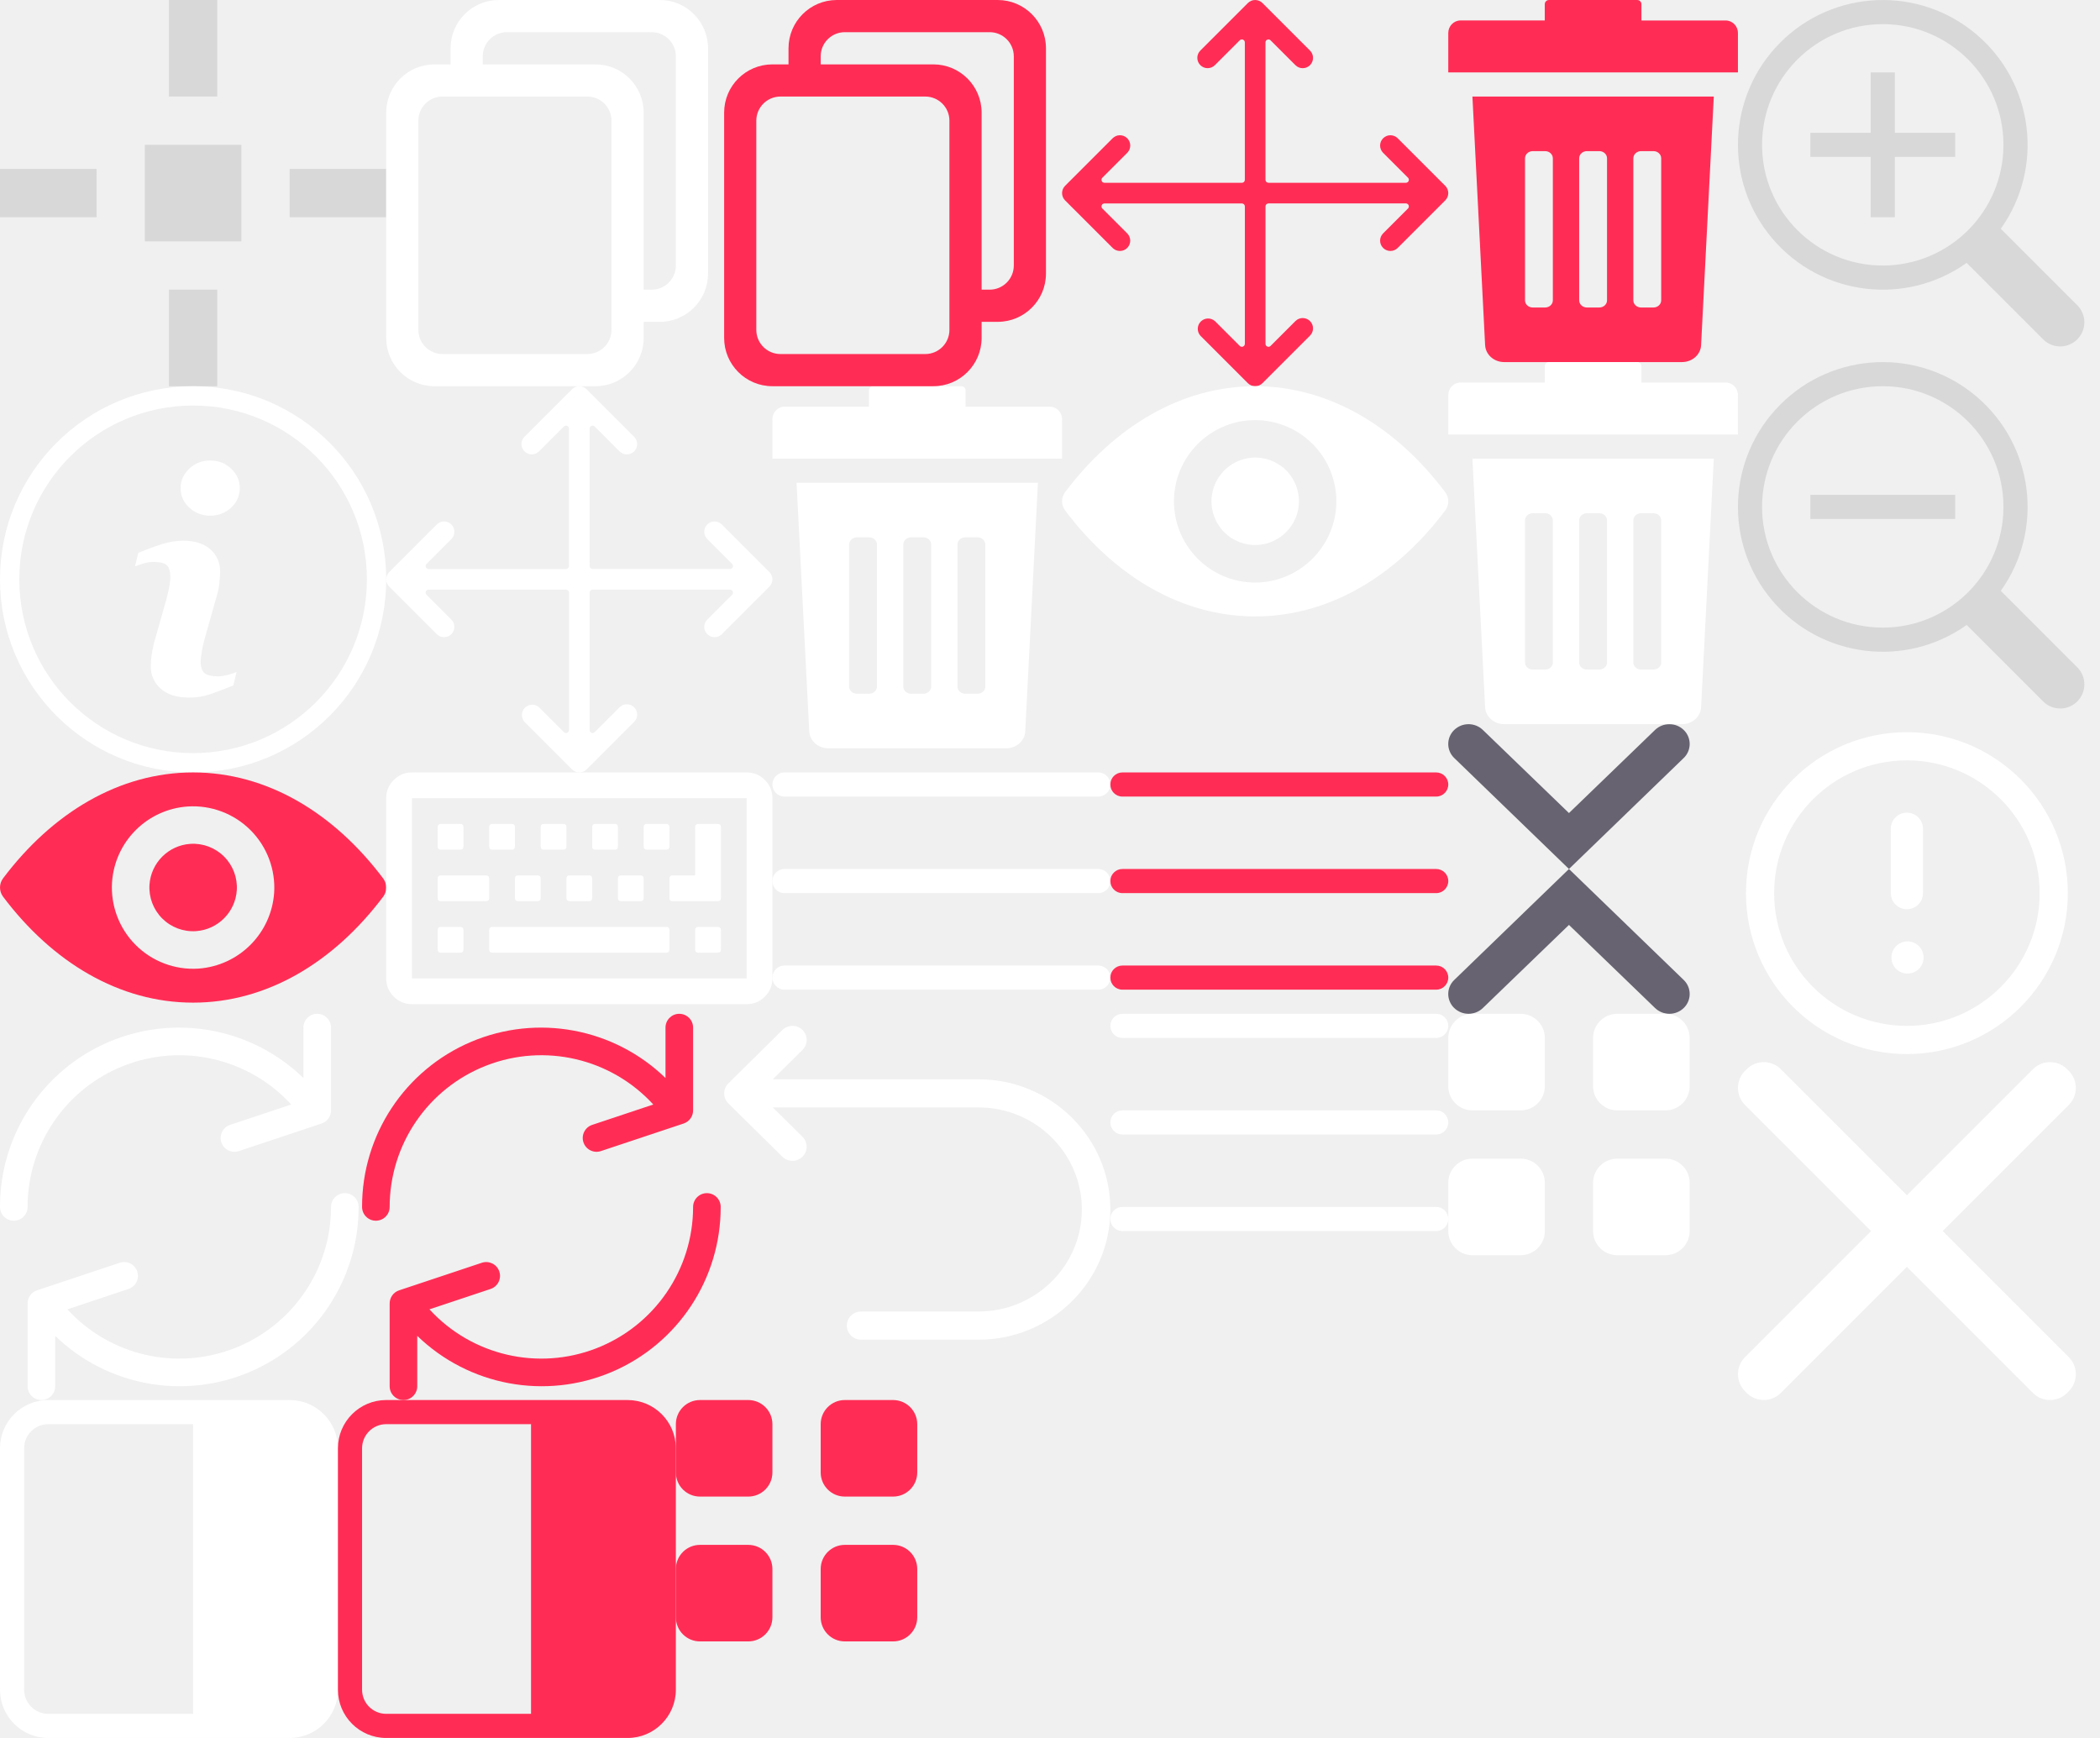
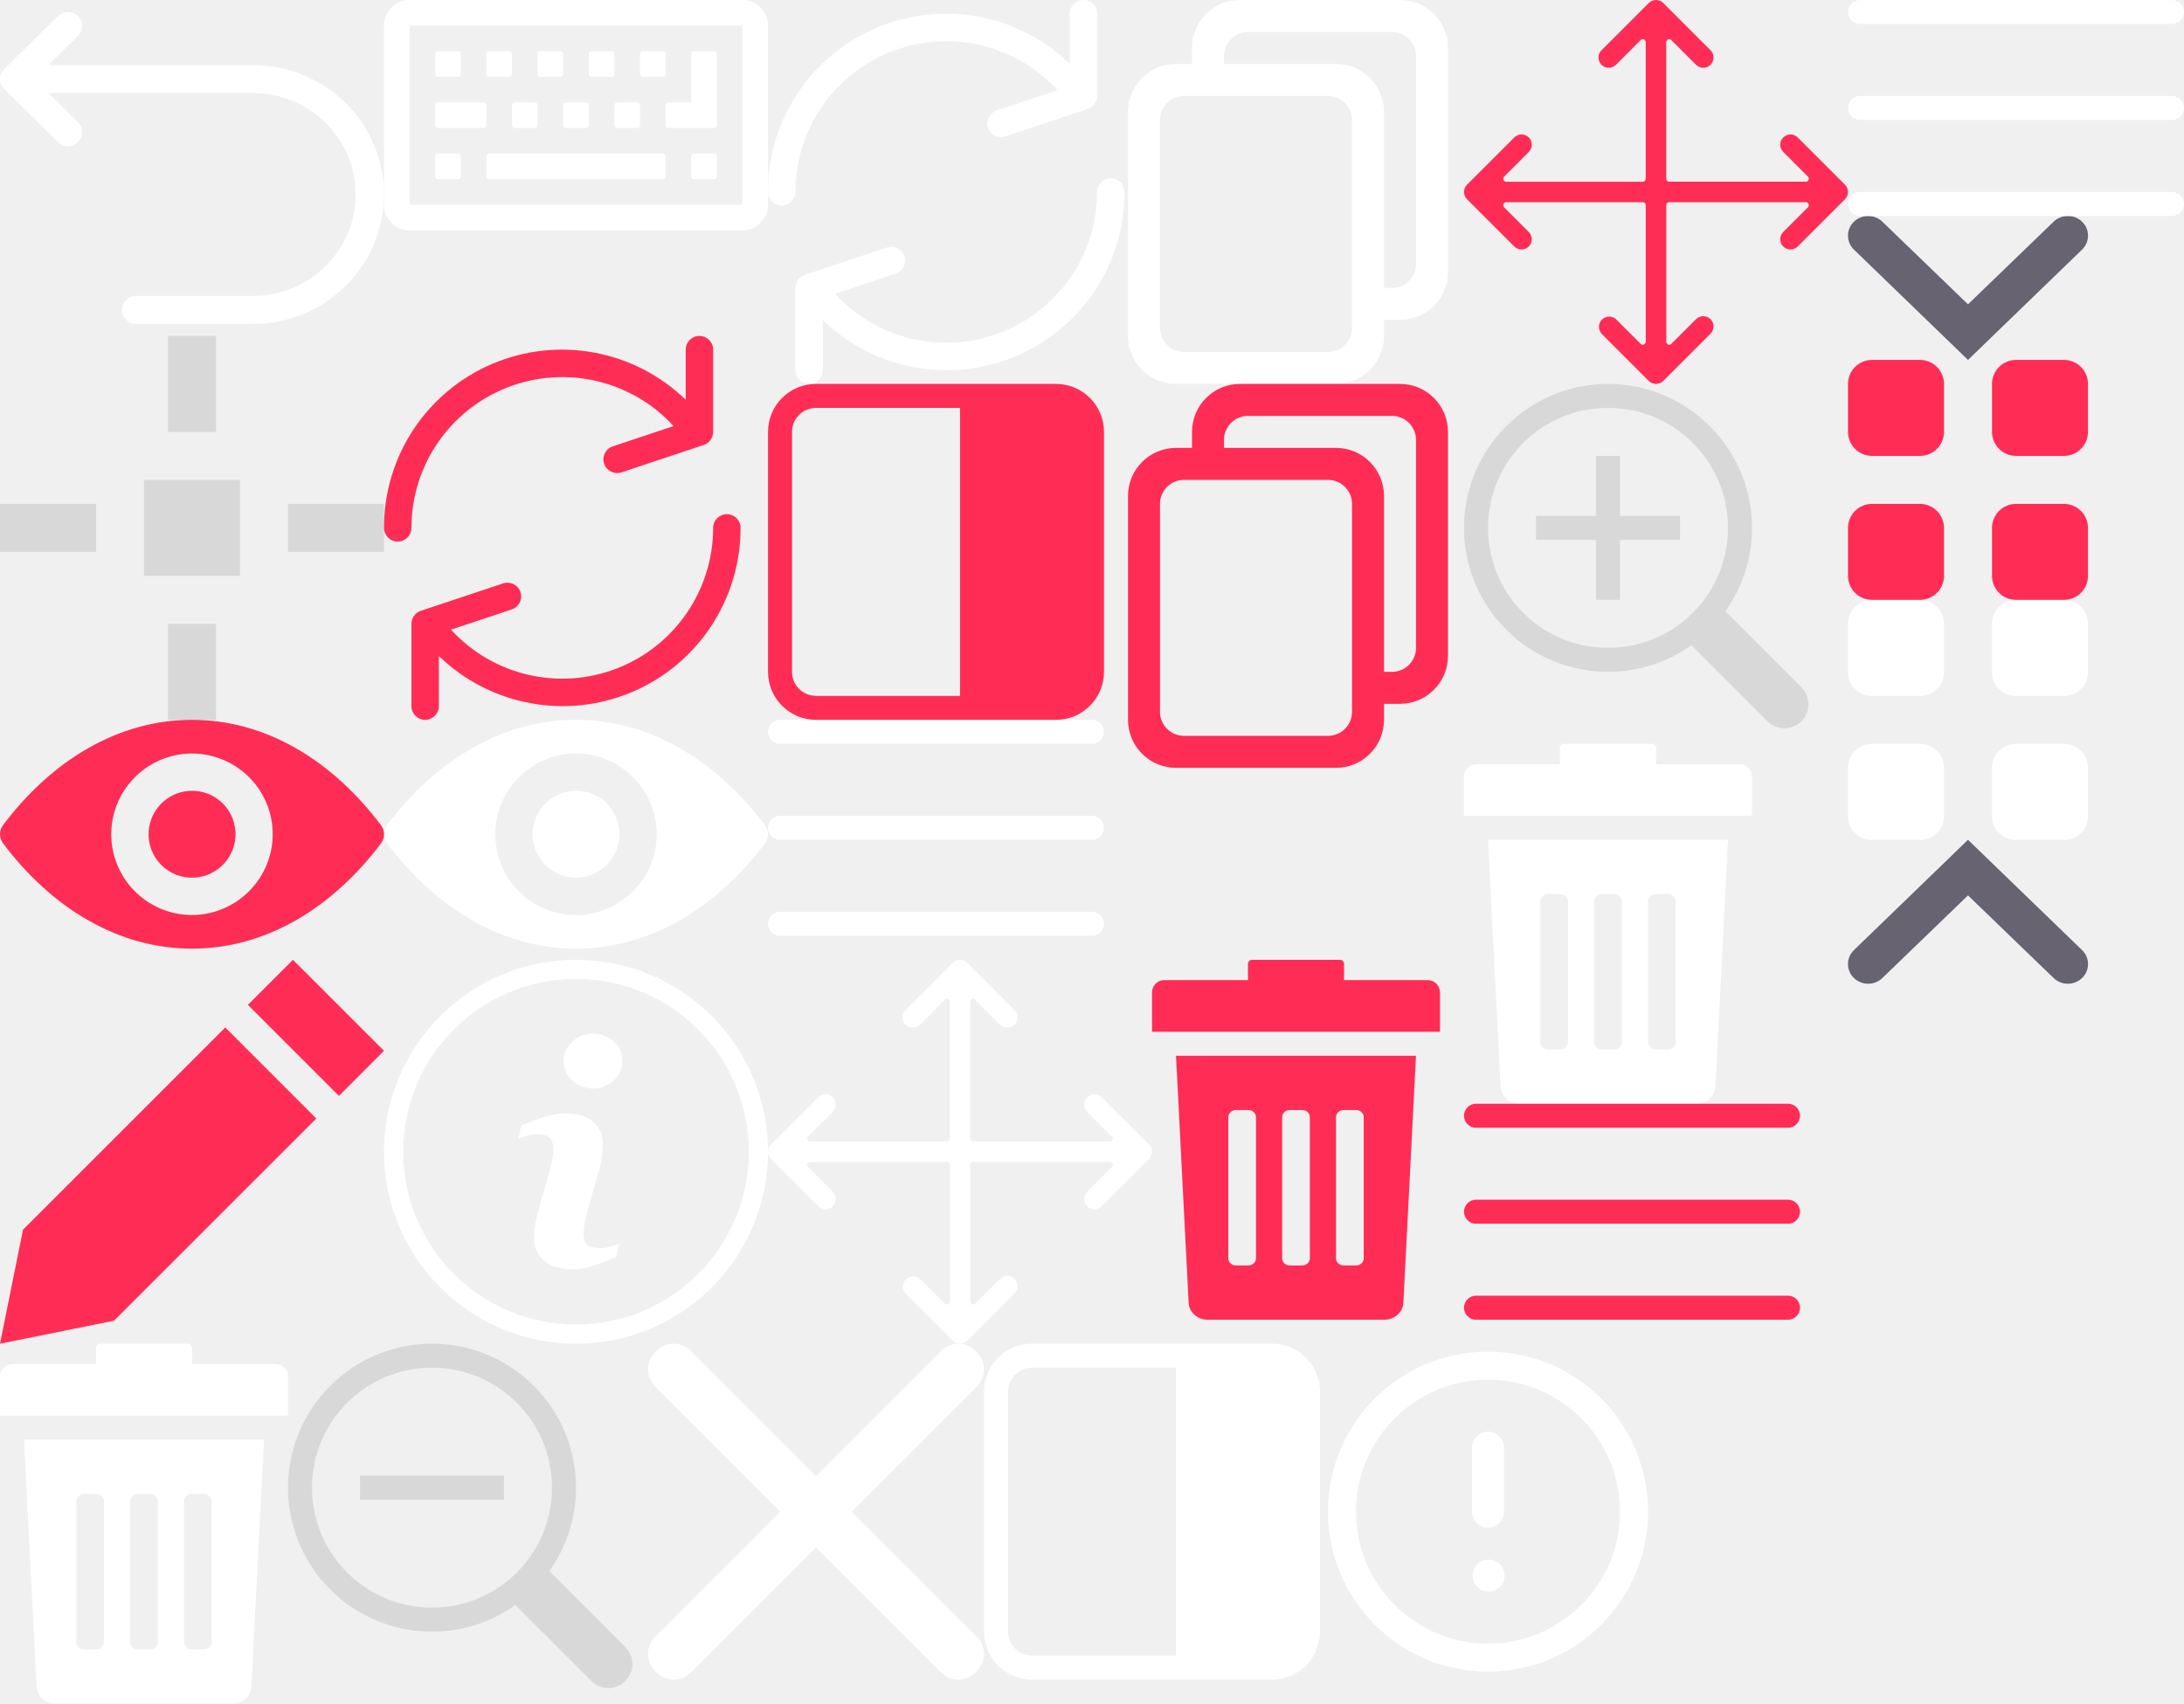
- <svg xmlns="http://www.w3.org/2000/svg" width="87" height="72" viewBox="0 0 87 72">
-   <svg width="14" height="14" viewBox="0 0 14 14" id="alert" x="72" y="30">
+ <svg xmlns="http://www.w3.org/2000/svg" width="91" height="71" viewBox="0 0 91 71">
+   <svg width="14" height="14" viewBox="0 0 14 14" id="alert" x="55" y="56">
    <g fill="none" fill-rule="evenodd">
      <path d="M-1-1h16v16H-1z" />
      <path fill="#FFF" d="M7 13.667A6.667 6.667 0 1 1 7 .333a6.667 6.667 0 0 1 0 13.334zM7 12.5a5.5 5.5 0 1 0 0-11 5.5 5.5 0 0 0 0 11zm0-8.833c.368 0 .667.298.667.666V7a.667.667 0 0 1-1.334 0V4.333c0-.368.299-.666.667-.666zM7 9a.667.667 0 1 1 0 1.333A.667.667 0 0 1 7 9z" />
    </g>
  </svg>
-   <svg width="10" height="6" viewBox="0 0 10 6" id="arrow-down" x="60" y="30">
+   <svg width="10" height="6" viewBox="0 0 10 6" id="arrow-down" x="77" y="9">
    <g fill="none" fill-rule="evenodd">
      <path d="M-7-9h24v24H-7z" />
      <path fill="#676370" d="M5 6l4.756-4.6A.806.806 0 0 0 9.758.244.856.856 0 0 0 8.566.24L5 3.683 1.434.241A.856.856 0 0 0 .242.244.806.806 0 0 0 .244 1.4L5 6z" />
    </g>
  </svg>
-   <svg width="10" height="6" viewBox="0 0 10 6" id="arrow-up" x="60" y="36">
+   <svg width="10" height="6" viewBox="0 0 10 6" id="arrow-up" x="77" y="35">
    <g fill="none" fill-rule="evenodd">
      <path d="M-7-9h24v24H-7z" />
      <path fill="#676370" d="M5 0l4.756 4.6a.806.806 0 0 1 .002 1.156.856.856 0 0 1-1.192.003L5 2.317 1.434 5.759a.856.856 0 0 1-1.192-.003A.806.806 0 0 1 .244 4.6L5 0z" />
    </g>
  </svg>
-   <svg style="isolation:isolate" width="16" height="16" viewBox="0 0 16 16" id="center-camera">
+   <svg style="isolation:isolate" width="16" height="16" viewBox="0 0 16 16" id="center-camera" y="14">
    <defs>
      <clipPath id="ada">
        <path d="M0 0h16v16H0z" />
      </clipPath>
    </defs>
    <g clip-path="url(#ada)" fill="#D8D8D8">
      <path d="M7 0h2v4H7zM16 7v2h-4V7zM9 16H7v-4h2zM0 9V7h4v2zM6 6h4v4H6z" />
    </g>
  </svg>
-   <svg width="14" height="14" viewBox="0 0 14 14" id="close" x="72" y="44">
+   <svg width="14" height="14" viewBox="0 0 14 14" id="close" x="27" y="56">
    <g fill="none" fill-rule="evenodd">
      <path d="M-5-5h24v24H-5z" />
      <path fill="#FFF" d="M13.706.363l-.069-.069a1 1 0 0 0-1.414 0L7 5.517 1.777.294a1 1 0 0 0-1.414 0L.294.363a1 1 0 0 0 0 1.414L5.517 7 .294 12.223a1 1 0 0 0 0 1.414l.069.069a1 1 0 0 0 1.414 0L7 8.483l5.223 5.223a1 1 0 0 0 1.414 0l.069-.069a1 1 0 0 0 0-1.414L8.483 7l5.223-5.223a1 1 0 0 0 0-1.414z" />
    </g>
  </svg>
-   <svg width="12" height="15" viewBox="0 0 12 15" id="delete" x="32" y="16">
+   <svg width="12" height="15" viewBox="0 0 12 15" id="delete" y="56">
    <g fill="none" fill-rule="evenodd">
      <path d="M-6-4h24v24H-6z" />
      <path fill="#FFF" fill-rule="nonzero" d="M1.526 14.299L1 4h10l-.526 10.299c-.018.392-.366.701-.79.701H2.316c-.423 0-.771-.31-.789-.701zm6.141-7.741v5.884c0 .164.144.297.32.297h.514c.177 0 .32-.133.32-.297V6.558c0-.164-.143-.297-.32-.297h-.513c-.177 0-.32.133-.32.297zm-2.244 0v5.884c0 .164.144.297.32.297h.513c.178 0 .321-.133.321-.297V6.558c0-.164-.144-.297-.32-.297h-.513c-.178 0-.321.133-.321.297zm-2.244 0v5.884c0 .164.143.297.32.297h.513c.177 0 .32-.133.32-.297V6.558c0-.164-.143-.297-.32-.297H3.5c-.177 0-.32.133-.32.297zm8.313-5.71c.28 0 .508.232.508.52V3H0V1.367c0-.287.228-.52.508-.52h3.49V.174c0-.095.076-.173.17-.173h3.664c.094 0 .17.078.17.173v.675h3.49z" />
    </g>
  </svg>
-   <svg width="12" height="15" viewBox="0 0 12 15" id="delete-active" x="60">
+   <svg width="12" height="15" viewBox="0 0 12 15" id="delete-active" x="48" y="40">
    <g fill="none" fill-rule="evenodd">
      <path d="M-6-4h24v24H-6z" />
      <path fill="#FF2D55" fill-rule="nonzero" d="M1.526 14.299L1 4h10l-.526 10.299c-.018.392-.366.701-.79.701H2.316c-.423 0-.771-.31-.789-.701zm6.141-7.741v5.884c0 .164.144.297.32.297h.514c.177 0 .32-.133.32-.297V6.558c0-.164-.143-.297-.32-.297h-.513c-.177 0-.32.133-.32.297zm-2.244 0v5.884c0 .164.144.297.32.297h.513c.178 0 .321-.133.321-.297V6.558c0-.164-.144-.297-.32-.297h-.513c-.178 0-.321.133-.321.297zm-2.244 0v5.884c0 .164.143.297.32.297h.513c.177 0 .32-.133.32-.297V6.558c0-.164-.143-.297-.32-.297H3.5c-.177 0-.32.133-.32.297zm8.313-5.71c.28 0 .508.232.508.52V3H0V1.367c0-.287.228-.52.508-.52h3.49V.174c0-.095.076-.173.17-.173h3.664c.094 0 .17.078.17.173v.675h3.49z" />
    </g>
  </svg>
-   <svg width="12" height="15" viewBox="0 0 12 15" id="delete-icon" x="60" y="15">
+   <svg width="12" height="15" viewBox="0 0 12 15" id="delete-icon" x="61" y="31">
    <g fill="none" fill-rule="evenodd">
      <path d="M-6-4h24v24H-6z" />
      <path fill="#FFF" fill-rule="nonzero" d="M1.526 14.299L1 4h10l-.526 10.299c-.018.392-.366.701-.79.701H2.316c-.423 0-.771-.31-.789-.701zm6.141-7.741v5.884c0 .164.144.297.32.297h.514c.177 0 .32-.133.32-.297V6.558c0-.164-.143-.297-.32-.297h-.513c-.177 0-.32.133-.32.297zm-2.244 0v5.884c0 .164.144.297.32.297h.513c.178 0 .321-.133.321-.297V6.558c0-.164-.144-.297-.32-.297h-.513c-.178 0-.321.133-.321.297zm-2.244 0v5.884c0 .164.143.297.32.297h.513c.177 0 .32-.133.32-.297V6.558c0-.164-.143-.297-.32-.297H3.5c-.177 0-.32.133-.32.297zm8.313-5.71c.28 0 .508.232.508.52V3H0V1.367c0-.287.228-.52.508-.52h3.49V.174c0-.095.076-.173.17-.173h3.664c.094 0 .17.078.17.173v.675h3.49z" />
    </g>
  </svg>
-   <svg width="14" height="16" viewBox="0 0 14 16" id="duplicate" x="16">
+   <svg width="14" height="16" viewBox="0 0 14 16" id="duplicate" x="47">
    <g fill="none" fill-rule="evenodd">
      <path d="M-5-4h24v24H-5z" />
      <path fill="#FFF" d="M2.667 2.667H2a2 2 0 0 0-2 2V14a2 2 0 0 0 2 2h6.667a2 2 0 0 0 2-2v-.667h.666a2 2 0 0 0 2-2V2a2 2 0 0 0-2-2H4.667a2 2 0 0 0-2 2v.667zm1.333 0v-.334a1 1 0 0 1 1-1h6a1 1 0 0 1 1 1V11a1 1 0 0 1-1 1h-.333V4.667a2 2 0 0 0-2-2H4zM1.333 5a1 1 0 0 1 1-1h6a1 1 0 0 1 1 1v8.667a1 1 0 0 1-1 1h-6a1 1 0 0 1-1-1V5z" />
    </g>
  </svg>
-   <svg width="14" height="16" viewBox="0 0 14 16" id="duplicate-active" x="30">
+   <svg width="14" height="16" viewBox="0 0 14 16" id="duplicate-active" x="47" y="16">
    <g fill="none" fill-rule="evenodd">
      <path d="M-5-4h24v24H-5z" />
      <path fill="#FF2D55" d="M2.667 2.667H2a2 2 0 0 0-2 2V14a2 2 0 0 0 2 2h6.667a2 2 0 0 0 2-2v-.667h.666a2 2 0 0 0 2-2V2a2 2 0 0 0-2-2H4.667a2 2 0 0 0-2 2v.667zm1.333 0v-.334a1 1 0 0 1 1-1h6a1 1 0 0 1 1 1V11a1 1 0 0 1-1 1h-.333V4.667a2 2 0 0 0-2-2H4zM1.333 5a1 1 0 0 1 1-1h6a1 1 0 0 1 1 1v8.667a1 1 0 0 1-1 1h-6a1 1 0 0 1-1-1V5z" />
    </g>
  </svg>
-   <svg width="10" height="10" viewBox="0 0 10 10" id="grid" x="60" y="42">
+   <svg width="16" height="16" viewBox="0 0 24 24" id="edit" y="40">
+     <path fill="#FF2D55" d="M19.769 9.923L7.127 22.562 0 24l1.438-7.128 12.641-12.64 5.69 5.691zm1.414-1.414L24 5.689 18.309 0l-2.816 2.817 5.69 5.692z" />
+   </svg>
+   <svg width="10" height="10" viewBox="0 0 10 10" id="grid" x="77" y="25">
    <g fill="none" fill-rule="evenodd">
      <path d="M-7-7h24v24H-7z" />
      <path fill="#FFF" d="M1 0h2a1 1 0 0 1 1 1v2a1 1 0 0 1-1 1H1a1 1 0 0 1-1-1V1a1 1 0 0 1 1-1zm6 0h2a1 1 0 0 1 1 1v2a1 1 0 0 1-1 1H7a1 1 0 0 1-1-1V1a1 1 0 0 1 1-1zm0 6h2a1 1 0 0 1 1 1v2a1 1 0 0 1-1 1H7a1 1 0 0 1-1-1V7a1 1 0 0 1 1-1zM1 6h2a1 1 0 0 1 1 1v2a1 1 0 0 1-1 1H1a1 1 0 0 1-1-1V7a1 1 0 0 1 1-1z" />
    </g>
  </svg>
-   <svg width="10" height="10" viewBox="0 0 10 10" id="grid-active" x="28" y="58">
+   <svg width="10" height="10" viewBox="0 0 10 10" id="grid-active" x="77" y="15">
    <g fill="none" fill-rule="evenodd">
      <path d="M-7-7h24v24H-7z" />
      <path fill="#FF2D55" d="M1 0h2a1 1 0 0 1 1 1v2a1 1 0 0 1-1 1H1a1 1 0 0 1-1-1V1a1 1 0 0 1 1-1zm6 0h2a1 1 0 0 1 1 1v2a1 1 0 0 1-1 1H7a1 1 0 0 1-1-1V1a1 1 0 0 1 1-1zm0 6h2a1 1 0 0 1 1 1v2a1 1 0 0 1-1 1H7a1 1 0 0 1-1-1V7a1 1 0 0 1 1-1zM1 6h2a1 1 0 0 1 1 1v2a1 1 0 0 1-1 1H1a1 1 0 0 1-1-1V7a1 1 0 0 1 1-1z" />
    </g>
  </svg>
-   <svg width="16" height="16" viewBox="0 0 16 16" id="info" y="16">
+   <svg width="16" height="16" viewBox="0 0 16 16" id="info" x="16" y="40">
    <g fill="none" fill-rule="evenodd">
      <path d="M-4-4h24v24H-4z" />
      <path fill="#FFF" d="M8 16A8 8 0 1 1 8 0a8 8 0 0 1 0 16zm0-.8A7.2 7.2 0 1 0 8 .8a7.2 7.2 0 0 0 0 14.4zm1.665-2.802c-.412.163-.74.286-.985.372a2.6 2.6 0 0 1-.855.128c-.499 0-.887-.122-1.163-.366a1.178 1.178 0 0 1-.414-.925c0-.146.01-.295.03-.447.022-.151.055-.322.1-.514l.516-1.82c.045-.175.084-.34.116-.495.03-.156.046-.299.046-.429 0-.231-.049-.394-.144-.485-.097-.092-.279-.137-.55-.137-.133 0-.27.02-.41.061a5.82 5.82 0 0 0-.359.12L5.73 6.9c.337-.138.66-.256.968-.353.308-.099.6-.148.874-.148.495 0 .877.12 1.146.36.267.238.402.55.402.931 0 .08-.01.219-.028.418-.018.2-.053.382-.103.55l-.513 1.814a5.232 5.232 0 0 0-.113.499c-.033.186-.05.328-.05.424 0 .24.054.405.163.493.107.087.294.131.56.131.125 0 .265-.022.424-.066a2.41 2.41 0 0 0 .342-.115l-.137.56zm-.09-7.367c-.24.222-.528.333-.864.333-.336 0-.626-.11-.867-.333a1.064 1.064 0 0 1-.361-.808c0-.315.122-.585.36-.81a1.23 1.23 0 0 1 .868-.336c.336 0 .625.111.863.336.24.225.36.495.36.81 0 .317-.12.586-.36.808z" />
    </g>
  </svg>
-   <svg width="14" height="9" viewBox="0 0 14 9" id="list" x="32" y="32">
+   <svg width="14" height="9" viewBox="0 0 14 9" id="list" x="77">
    <g fill="none" fill-rule="evenodd">
      <path d="M-5-7h24v24H-5z" />
      <path fill="#FFF" d="M.5 0h13a.5.5 0 1 1 0 1H.5a.5.5 0 0 1 0-1zm0 4h13a.5.5 0 1 1 0 1H.5a.5.5 0 1 1 0-1zm0 4h13a.5.5 0 1 1 0 1H.5a.5.5 0 1 1 0-1z" />
    </g>
  </svg>
-   <svg width="14" height="9" viewBox="0 0 14 9" id="list-active" x="46" y="32">
+   <svg width="14" height="9" viewBox="0 0 14 9" id="list-active" x="61" y="46">
    <g fill="none" fill-rule="evenodd">
      <path d="M-5-7h24v24H-5z" />
      <path fill="#FF2D55" d="M.5 0h13a.5.5 0 1 1 0 1H.5a.5.5 0 0 1 0-1zm0 4h13a.5.5 0 1 1 0 1H.5a.5.5 0 1 1 0-1zm0 4h13a.5.5 0 1 1 0 1H.5a.5.5 0 1 1 0-1z" />
    </g>
  </svg>
-   <svg width="14" height="9" viewBox="0 0 14 9" id="list-icon" x="46" y="42">
+   <svg width="14" height="9" viewBox="0 0 14 9" id="list-icon" x="32" y="30">
    <g fill="none" fill-rule="evenodd">
      <path d="M-5-7h24v24H-5z" />
      <path fill="#FFF" d="M.5 0h13a.5.5 0 1 1 0 1H.5a.5.5 0 0 1 0-1zm0 4h13a.5.5 0 1 1 0 1H.5a.5.5 0 1 1 0-1zm0 4h13a.5.5 0 1 1 0 1H.5a.5.5 0 1 1 0-1z" />
    </g>
  </svg>
-   <svg width="16" height="16" viewBox="0 0 16 16" id="move" x="16" y="16">
+   <svg width="16" height="16" viewBox="0 0 16 16" id="move" x="32" y="40">
    <g fill="none" fill-rule="evenodd">
      <path d="M-4-4h24v24H-4z" />
      <path fill="#FFF" d="M15.875 7.698l-1.97-1.97a.427.427 0 0 0-.604.604l1.03 1.03a.123.123 0 0 1-.088.21H8.551a.123.123 0 0 1-.124-.123V1.757c0-.11.133-.165.211-.087l1.03 1.03a.427.427 0 0 0 .604-.605L8.302.125a.428.428 0 0 0-.604 0l-1.97 1.97a.427.427 0 0 0 .604.604l1.03-1.03a.123.123 0 0 1 .21.088v5.692a.123.123 0 0 1-.123.124H1.757a.123.123 0 0 1-.087-.211l1.03-1.03a.427.427 0 0 0-.605-.604l-1.97 1.97a.428.428 0 0 0 0 .604l1.97 1.97a.427.427 0 0 0 .604-.604l-1.03-1.03a.123.123 0 0 1 .088-.21h5.692c.068 0 .124.055.124.123v5.692c0 .11-.133.165-.211.088l-1.03-1.03a.428.428 0 0 0-.604.604l1.97 1.97a.428.428 0 0 0 .604 0l1.97-1.97a.427.427 0 0 0-.604-.604l-1.03 1.03a.123.123 0 0 1-.21-.088V8.551c0-.068.055-.124.123-.124h5.692c.11 0 .165.133.088.211l-1.03 1.03a.427.427 0 0 0 .604.604l1.97-1.97a.428.428 0 0 0 0-.604z" />
    </g>
  </svg>
-   <svg width="16" height="16" viewBox="0 0 16 16" id="move-active" x="44">
+   <svg width="16" height="16" viewBox="0 0 16 16" id="move-active" x="61">
    <g fill="none" fill-rule="evenodd">
      <path d="M-4-4h24v24H-4z" />
      <path fill="#FF2D55" d="M15.875 7.698l-1.97-1.97a.427.427 0 0 0-.604.604l1.03 1.03a.123.123 0 0 1-.088.21H8.551a.123.123 0 0 1-.124-.123V1.757c0-.11.133-.165.211-.087l1.03 1.03a.427.427 0 0 0 .604-.605L8.302.125a.428.428 0 0 0-.604 0l-1.97 1.97a.427.427 0 0 0 .604.604l1.03-1.03a.123.123 0 0 1 .21.088v5.692a.123.123 0 0 1-.123.124H1.757a.123.123 0 0 1-.087-.211l1.03-1.03a.427.427 0 0 0-.605-.604l-1.97 1.97a.428.428 0 0 0 0 .604l1.97 1.97a.427.427 0 0 0 .604-.604l-1.03-1.03a.123.123 0 0 1 .088-.21h5.692c.068 0 .124.055.124.123v5.692c0 .11-.133.165-.211.088l-1.03-1.03a.428.428 0 0 0-.604.604l1.97 1.97a.428.428 0 0 0 .604 0l1.97-1.97a.427.427 0 0 0-.604-.604l-1.03 1.03a.123.123 0 0 1-.21-.088V8.551c0-.068.055-.124.123-.124h5.692c.11 0 .165.133.088.211l-1.03 1.03a.427.427 0 0 0 .604.604l1.97-1.97a.428.428 0 0 0 0-.604z" />
    </g>
  </svg>
-   <svg width="16" height="10" viewBox="0 0 16 10" id="preview" x="44" y="16">
+   <svg width="16" height="10" viewBox="0 0 16 10" id="preview" x="16" y="30">
    <g fill="none" fill-rule="evenodd">
      <path d="M-4-7h24v24H-4z" />
      <path fill="#FFF" fill-rule="nonzero" d="M8 0C4.943 0 2.17 1.672.125 4.39a.633.633 0 0 0 0 .755C2.171 7.865 4.943 9.537 8 9.537c3.057 0 5.83-1.672 7.875-4.389a.633.633 0 0 0 0-.756C13.829 1.672 11.057 0 8 0zm.22 8.127a3.367 3.367 0 0 1-3.578-3.578A3.373 3.373 0 0 1 7.78 1.411a3.367 3.367 0 0 1 3.577 3.577A3.383 3.383 0 0 1 8.22 8.127zm-.102-1.552a1.81 1.81 0 0 1-1.925-1.924 1.82 1.82 0 0 1 1.692-1.692A1.81 1.81 0 0 1 9.81 4.883a1.82 1.82 0 0 1-1.692 1.692z" />
    </g>
  </svg>
-   <svg width="16" height="10" viewBox="0 0 16 10" id="preview-active" y="32">
+   <svg width="16" height="10" viewBox="0 0 16 10" id="preview-active" y="30">
    <g fill="none" fill-rule="evenodd">
      <path d="M-4-7h24v24H-4z" />
      <path fill="#FF2D55" fill-rule="nonzero" d="M8 0C4.943 0 2.17 1.672.125 4.39a.633.633 0 0 0 0 .755C2.171 7.865 4.943 9.537 8 9.537c3.057 0 5.83-1.672 7.875-4.389a.633.633 0 0 0 0-.756C13.829 1.672 11.057 0 8 0zm.22 8.127a3.367 3.367 0 0 1-3.578-3.578A3.373 3.373 0 0 1 7.78 1.411a3.367 3.367 0 0 1 3.577 3.577A3.383 3.383 0 0 1 8.22 8.127zm-.102-1.552a1.81 1.81 0 0 1-1.925-1.924 1.82 1.82 0 0 1 1.692-1.692A1.81 1.81 0 0 1 9.81 4.883a1.82 1.82 0 0 1-1.692 1.692z" />
    </g>
  </svg>
-   <svg width="15" height="16" viewBox="0 0 15 16" id="rotate" y="42">
+   <svg width="15" height="16" viewBox="0 0 15 16" id="rotate" x="32">
    <g fill="none" fill-rule="evenodd">
      <path d="M-5-4h24v24H-5z" />
      <path fill="#FFF" d="M13.143 0c.315 0 .571.256.571.571V4a.571.571 0 0 1-.39.544l-3.43 1.143a.572.572 0 0 1-.36-1.086l2.531-.844A6.286 6.286 0 0 0 1.143 8 .571.571 0 1 1 0 8a7.414 7.414 0 0 1 12.571-5.341V.57c0-.315.256-.571.572-.571zm1.143 7.429a.57.57 0 0 1 .571.571 7.414 7.414 0 0 1-12.571 5.341v2.088a.571.571 0 1 1-1.143 0V12a.572.572 0 0 1 .39-.544l3.43-1.143a.572.572 0 0 1 .36 1.086l-2.531.844A6.286 6.286 0 0 0 13.714 8c0-.316.256-.571.572-.571z" />
    </g>
  </svg>
-   <svg width="15" height="16" viewBox="0 0 15 16" id="rotate-active" x="15" y="42">
+   <svg width="15" height="16" viewBox="0 0 15 16" id="rotate-active" x="16" y="14">
    <g fill="none" fill-rule="evenodd">
      <path d="M-5-4h24v24H-5z" />
      <path fill="#FF2D55" d="M13.143 0c.315 0 .571.256.571.571V4a.571.571 0 0 1-.39.544l-3.43 1.143a.572.572 0 0 1-.36-1.086l2.531-.844A6.286 6.286 0 0 0 1.143 8 .571.571 0 1 1 0 8a7.414 7.414 0 0 1 12.571-5.341V.57c0-.315.256-.571.572-.571zm1.143 7.429a.57.57 0 0 1 .571.571 7.414 7.414 0 0 1-12.571 5.341v2.088a.571.571 0 1 1-1.143 0V12a.572.572 0 0 1 .39-.544l3.43-1.143a.572.572 0 0 1 .36 1.086l-2.531.844A6.286 6.286 0 0 0 13.714 8c0-.316.256-.571.572-.571z" />
    </g>
  </svg>
-   <svg width="16" height="10" viewBox="0 0 16 10" id="shortcuts" x="16" y="32">
+   <svg width="16" height="10" viewBox="0 0 16 10" id="shortcuts" x="16">
    <g fill="none" fill-rule="evenodd">
      <path d="M-4-7h24v24H-4z" />
      <path fill="#FFF" fill-rule="nonzero" d="M15.687.313c.209.208.313.46.313.754v7.466c0 .295-.104.546-.313.754-.208.209-.46.313-.754.313H1.067c-.295 0-.546-.104-.754-.313A1.028 1.028 0 0 1 0 8.533V1.067C0 .772.104.52.313.313.52.104.773 0 1.067 0h13.866c.295 0 .546.104.754.313zm-.754 8.22V1.067H1.067v7.466h13.866zM2.267 7.467c-.09 0-.134-.045-.134-.134v-.8c0-.088.045-.133.134-.133h.8c.089 0 .133.045.133.133v.8c0 .089-.044.134-.133.134h-.8zm0-2.134c-.09 0-.134-.044-.134-.133v-.8c0-.089.045-.133.134-.133h1.866c.09 0 .134.044.134.133v.8c0 .089-.045.133-.134.133H2.267zm0-2.133c-.09 0-.134-.045-.134-.133v-.8c0-.09.045-.134.134-.134h.8c.089 0 .133.045.133.134v.8c0 .088-.044.133-.133.133h-.8zM11.6 6.4c.089 0 .133.045.133.133v.8c0 .09-.044.134-.133.134H4.4c-.089 0-.133-.045-.133-.134v-.8c0-.088.044-.133.133-.133h7.2zM5.333 5.2v-.8c0-.089.045-.133.134-.133h.8c.089 0 .133.044.133.133v.8c0 .089-.044.133-.133.133h-.8c-.09 0-.134-.044-.134-.133zm-.933-2c-.089 0-.133-.045-.133-.133v-.8c0-.09.044-.134.133-.134h.8c.089 0 .133.045.133.134v.8c0 .088-.044.133-.133.133h-.8zm3.067 2v-.8c0-.089.044-.133.133-.133h.8c.089 0 .133.044.133.133v.8c0 .089-.044.133-.133.133h-.8c-.089 0-.133-.044-.133-.133zm-.934-2c-.089 0-.133-.045-.133-.133v-.8c0-.09.044-.134.133-.134h.8c.09 0 .134.045.134.134v.8c0 .088-.045.133-.134.133h-.8zm3.067 2v-.8c0-.089.044-.133.133-.133h.8c.09 0 .133.044.133.133v.8c0 .089-.044.133-.133.133h-.8c-.089 0-.133-.044-.133-.133zm4.133 1.2c.09 0 .134.045.134.133v.8c0 .09-.045.134-.134.134h-.8c-.089 0-.133-.045-.133-.134v-.8c0-.088.044-.133.133-.133h.8zM8.667 3.2c-.09 0-.134-.045-.134-.133v-.8c0-.09.045-.134.134-.134h.8c.089 0 .133.045.133.134v.8c0 .088-.044.133-.133.133h-.8zm2.133 0c-.089 0-.133-.045-.133-.133v-.8c0-.09.044-.134.133-.134h.8c.089 0 .133.045.133.134v.8c0 .088-.044.133-.133.133h-.8zm.933 2v-.8c0-.089.045-.133.134-.133h.933v-2c0-.09.044-.134.133-.134h.8c.09 0 .134.045.134.134V5.2c0 .089-.045.133-.134.133h-1.866c-.09 0-.134-.044-.134-.133z" />
    </g>
  </svg>
-   <svg width="14" height="14" viewBox="0 0 14 14" id="sidebar" y="58">
+   <svg width="14" height="14" viewBox="0 0 14 14" id="sidebar" x="41" y="56">
    <g fill="none" fill-rule="evenodd">
      <path d="M-5-5h24v24H-5z" />
      <path fill="#FFF" d="M2 0h10a2 2 0 0 1 2 2v10a2 2 0 0 1-2 2H2a2 2 0 0 1-2-2V2a2 2 0 0 1 2-2zm0 1a1 1 0 0 0-1 1v10a1 1 0 0 0 1 1h6V1H2z" />
    </g>
  </svg>
-   <svg width="14" height="14" viewBox="0 0 14 14" id="sidebar-active" x="14" y="58">
+   <svg width="14" height="14" viewBox="0 0 14 14" id="sidebar-active" x="32" y="16">
    <g fill="none" fill-rule="evenodd">
      <path d="M-5-5h24v24H-5z" />
      <path fill="#FF2D55" d="M2 0h10a2 2 0 0 1 2 2v10a2 2 0 0 1-2 2H2a2 2 0 0 1-2-2V2a2 2 0 0 1 2-2zm0 1a1 1 0 0 0-1 1v10a1 1 0 0 0 1 1h6V1H2z" />
    </g>
  </svg>
-   <svg width="16" height="14" viewBox="0 0 16 14" id="undo" x="30" y="42">
+   <svg width="16" height="14" viewBox="0 0 16 14" id="undo">
    <g fill="none" fill-rule="evenodd">
      <path d="M-4-5h24v24H-4z" />
      <path fill="#FFF" d="M10.541 13.5H5.673a.586.586 0 0 1-.59-.583c0-.322.265-.584.59-.584h4.868c2.36 0 4.279-1.896 4.279-4.228 0-2.33-1.92-4.227-4.279-4.227H2.016l1.231 1.217a.58.58 0 0 1 0 .824.594.594 0 0 1-.834 0L.173 3.71a.048.048 0 0 1-.004-.005l-.001-.001a.582.582 0 0 1-.123-.63.599.599 0 0 1 .132-.193L2.413.67a.595.595 0 0 1 .834 0 .578.578 0 0 1 0 .825L2.016 2.713h8.525c3.01 0 5.459 2.42 5.459 5.393 0 2.975-2.449 5.394-5.459 5.394z" />
    </g>
  </svg>
-   <svg width="15" height="15" viewBox="0 0 15 15" id="zoom-in" x="72">
+   <svg width="15" height="15" viewBox="0 0 15 15" id="zoom-in" x="61" y="16">
    <g fill="none" fill-rule="evenodd">
      <path d="M-5-5h24v24H-5z" />
      <path fill="#D8D8D8" d="M10.89 9.477l3.181 3.18a1 1 0 0 1-1.414 1.414l-3.18-3.18a6 6 0 1 1 1.414-1.414zM6 11A5 5 0 1 0 6 1a5 5 0 0 0 0 10zm-.5-5.5V3h1v2.5H9v1H6.5V9h-1V6.5H3v-1h2.5z" />
    </g>
  </svg>
-   <svg width="15" height="15" viewBox="0 0 15 15" id="zoom-out" x="72" y="15">
+   <svg width="15" height="15" viewBox="0 0 15 15" id="zoom-out" x="12" y="56">
    <g fill="none" fill-rule="evenodd">
      <path d="M-5-5h24v24H-5z" />
      <path fill="#D8D8D8" d="M10.89 9.477l3.181 3.18a1 1 0 0 1-1.414 1.414l-3.18-3.18a6 6 0 1 1 1.414-1.414zM6 11A5 5 0 1 0 6 1a5 5 0 0 0 0 10zM3 5.5h6v1H3v-1z" />
    </g>
  </svg>
</svg>
